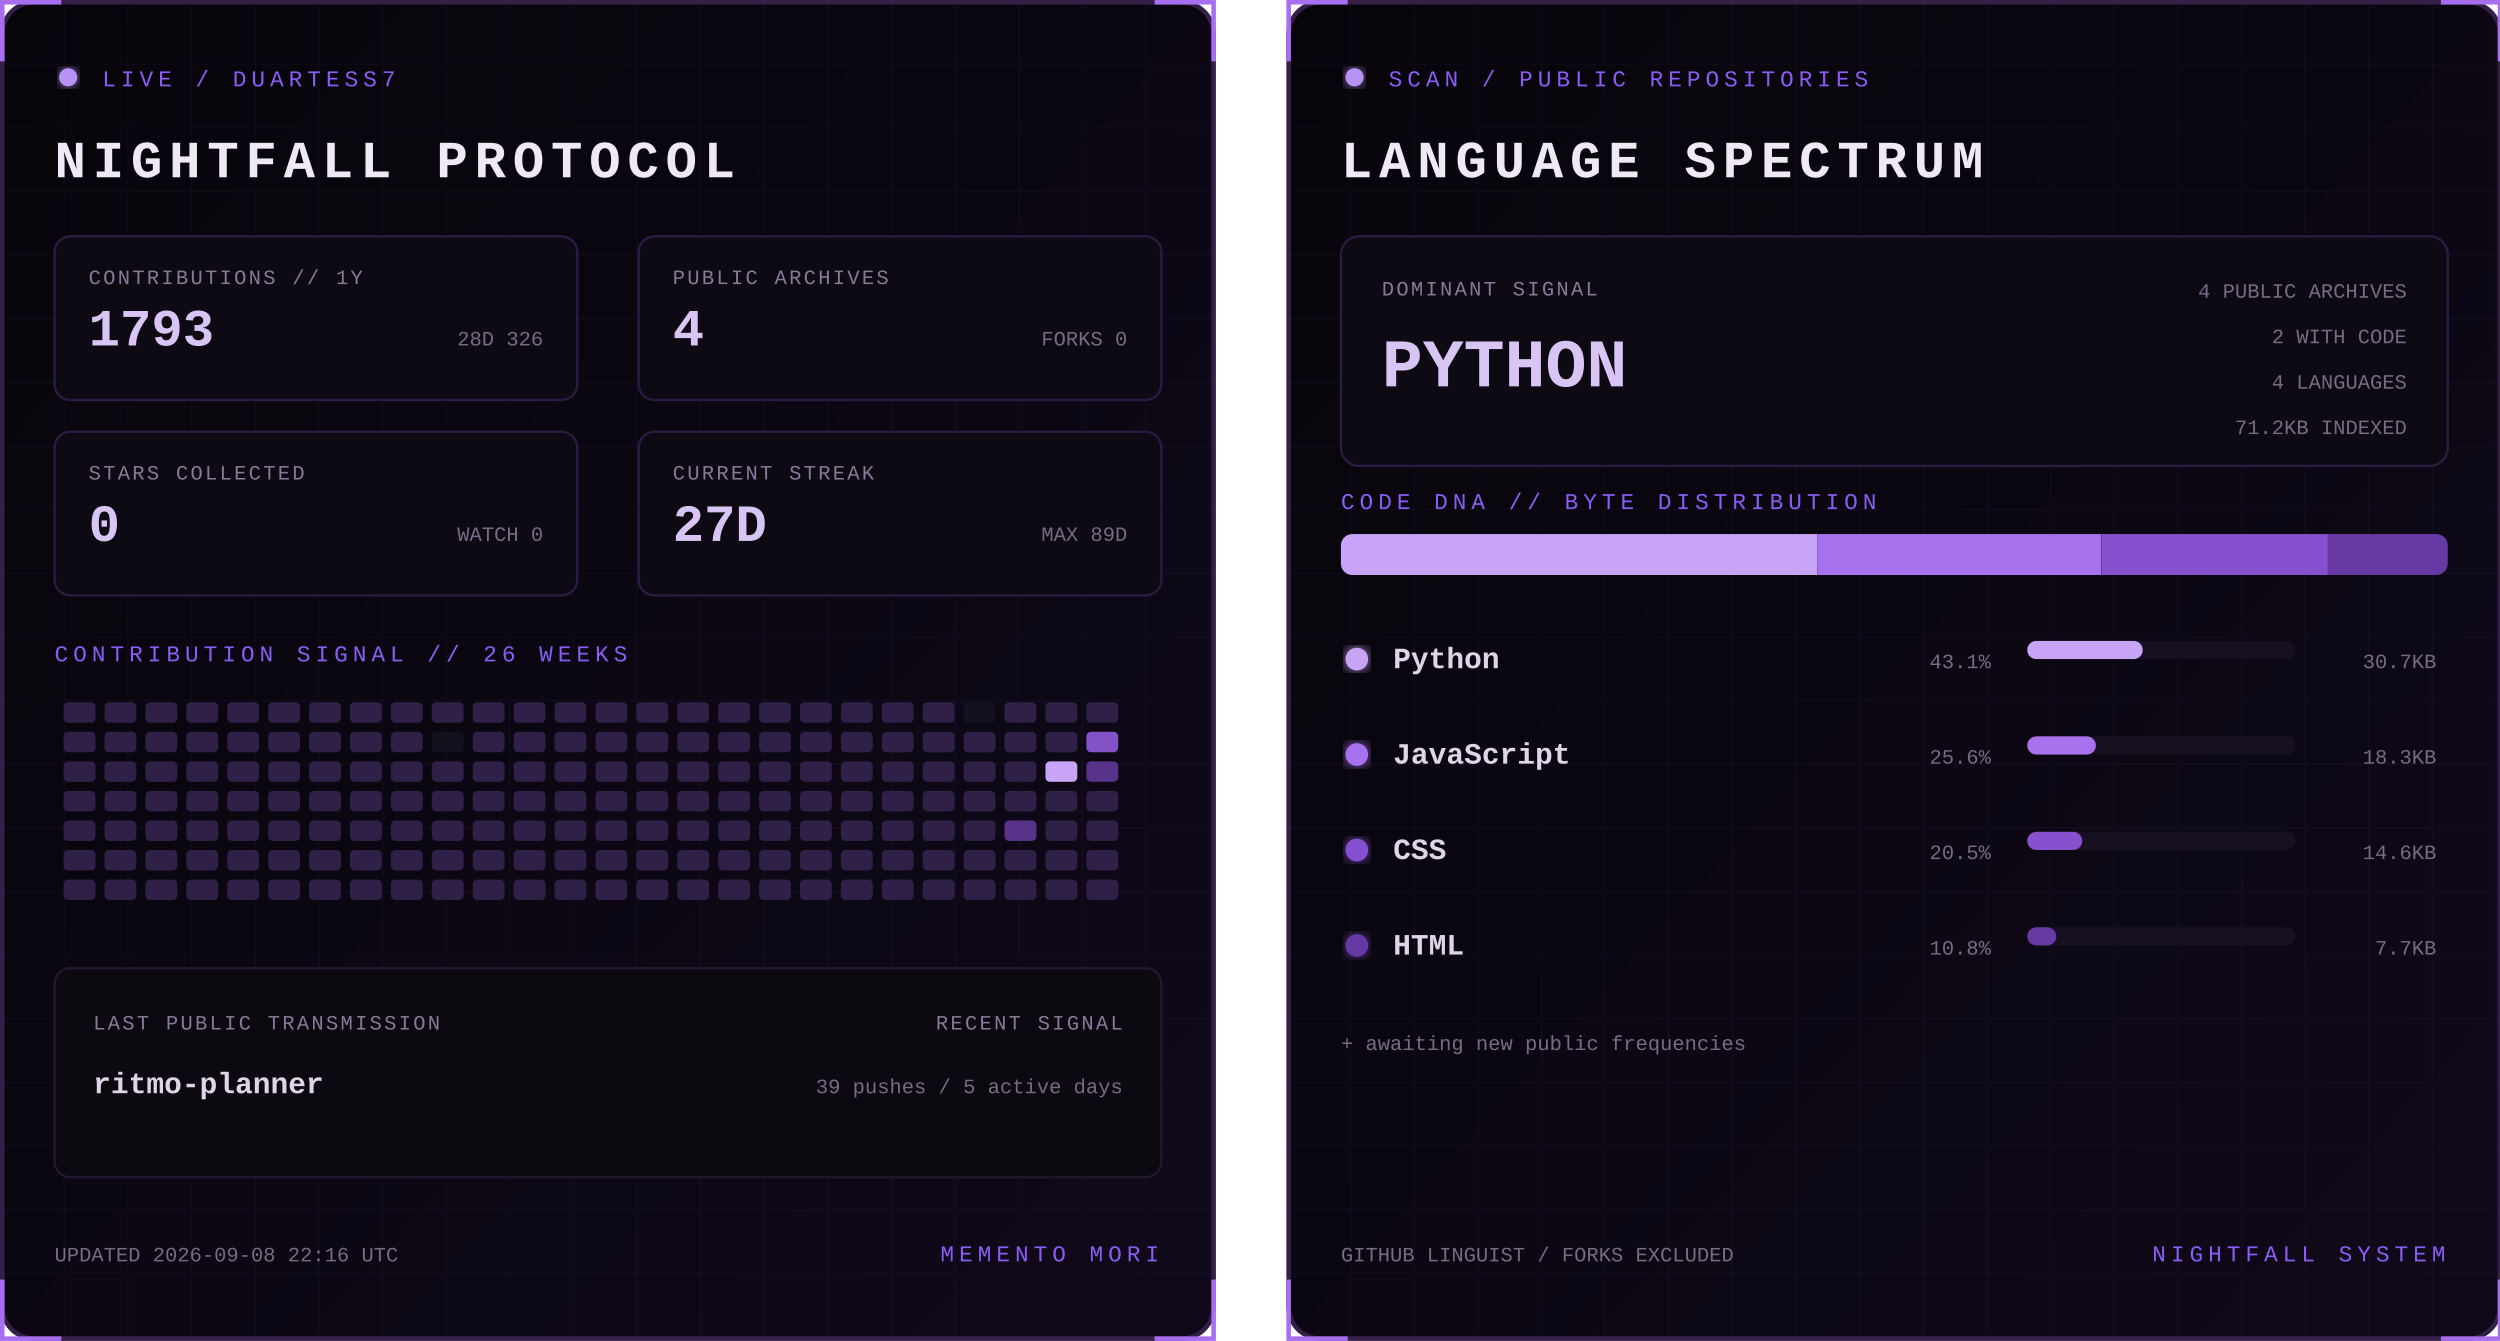
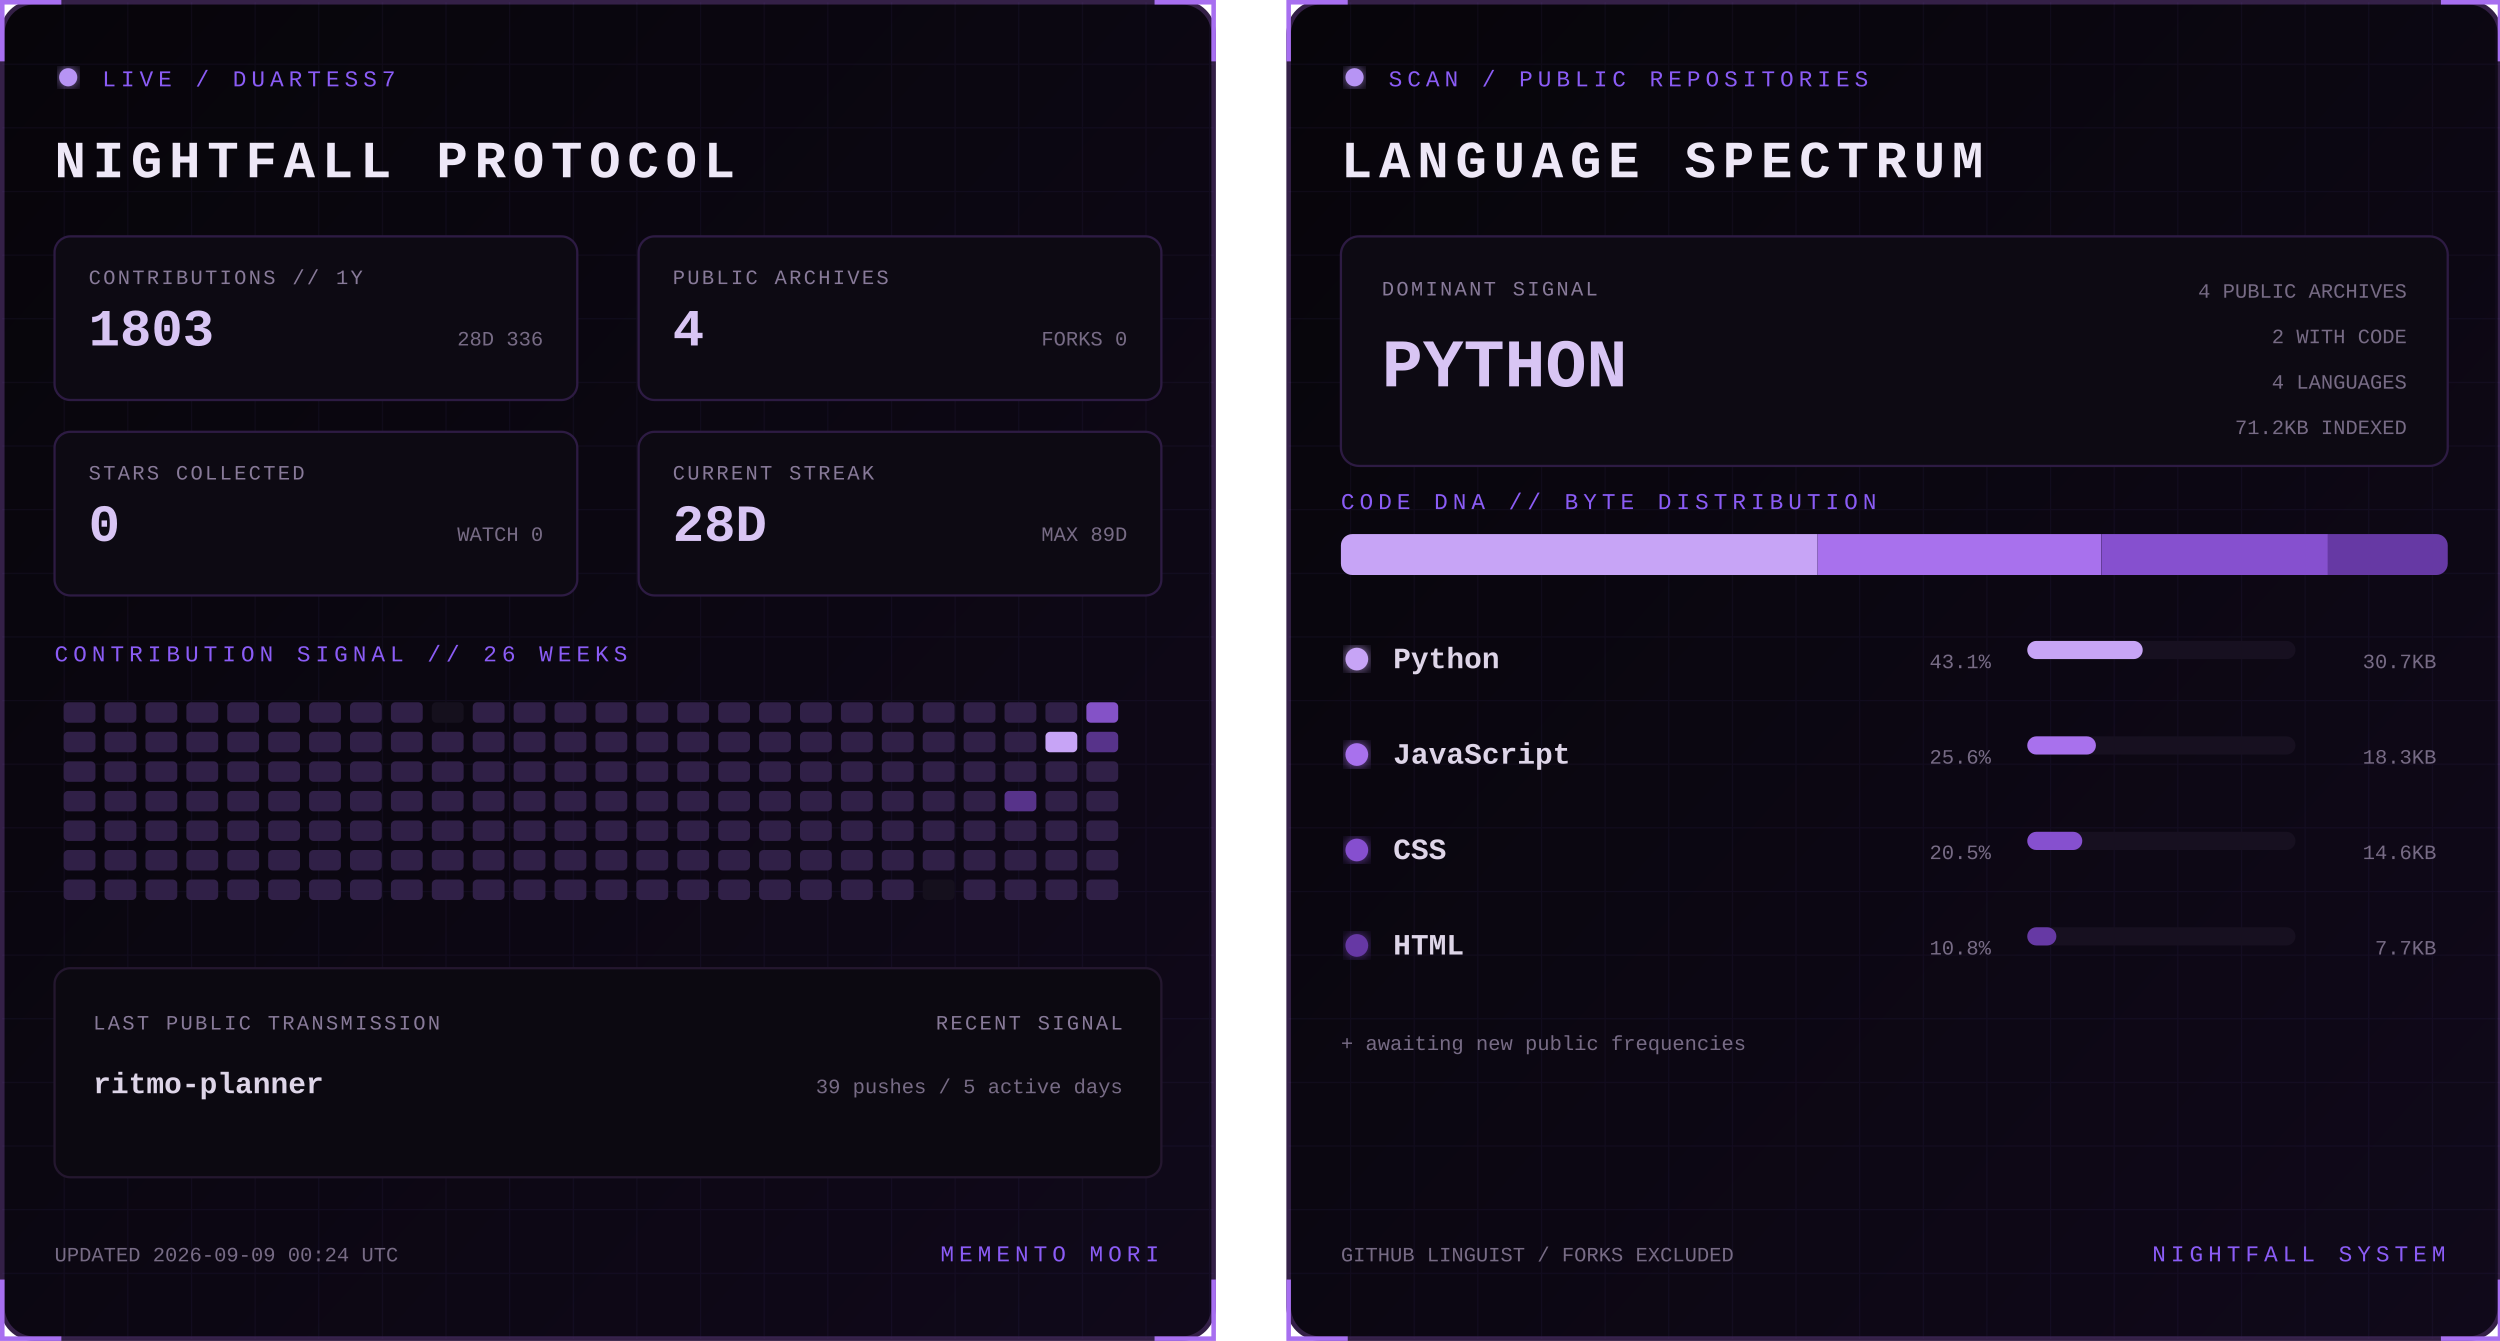
<svg xmlns="http://www.w3.org/2000/svg" width="1100" height="590" viewBox="0 0 1100 590" role="img" aria-labelledby="title desc">
  <defs>
    <linearGradient id="bg" x1="0" y1="0" x2="1" y2="1">
      <stop stop-color="#07050a" />
      <stop offset="1" stop-color="#10091a" />
    </linearGradient>
    <filter id="glow">
      <feGaussianBlur stdDeviation="3" result="b" />
      <feMerge>
        <feMergeNode in="b" />
        <feMergeNode in="SourceGraphic" />
      </feMerge>
    </filter>
    <pattern id="grid" width="28" height="28" patternUnits="userSpaceOnUse">
      <path d="M28 0H0V28" fill="none" stroke="#8b5cf6" stroke-opacity=".055" />
    </pattern>
    <clipPath id="dna">
      <rect x="24" y="235" width="487" height="18" rx="5" />
    </clipPath>
    <style>
      text { font-family: Consolas, 'Courier New', monospace; }
      .kicker { fill:#8b5cf6; font-size:10px; letter-spacing:2.2px; }
      .title { fill:#eee8f7; font-size:23px; font-weight:700; letter-spacing:3px; }
      .label { fill:#887a99; font-size:9px; letter-spacing:1px; }
      .stat { fill:#d8c5f4; font-size:23px; font-weight:700; }
      .detail,.pct { fill:#776b85; font-size:9px; }
      .lang { fill:#ded5e8; font-size:13px; font-weight:700; }
      .hero { fill:#d8c5f4; font-size:30px; font-weight:700; }
      .blink { animation:blink 1.6s step-end infinite; }
      @keyframes blink { 50% { opacity:.25 } }
    </style>
  </defs>
  <g>
    <rect x="1" y="1" width="533" height="588" rx="14" fill="url(#bg)" stroke="#342047" stroke-width="2" />
    <rect x="1" y="1" width="533" height="588" rx="14" fill="url(#grid)" />
    <path d="M27 1H1v26 M508 1h26v26 M534 563v26h-26 M27 589H1v-26" stroke="#a76ff0" stroke-width="2" fill="none" />
    <circle cx="30" cy="34" r="4" fill="#b794f4" filter="url(#glow)" class="blink" />
    <text x="45" y="38" class="kicker">LIVE / DUARTESS7</text>
    <text x="24" y="78" class="title">NIGHTFALL PROTOCOL</text>
    <g transform="translate(24 104)">
      <rect width="230" height="72" rx="7" fill="#0d0a13" stroke="#2d1b43" />
      <text x="15" y="21" class="label">CONTRIBUTIONS // 1Y</text>
-       <text x="15" y="48" class="stat">1793</text>
-       <text x="215" y="48" text-anchor="end" class="detail">28D 326</text>
+       <text x="15" y="48" class="stat">1803</text>
+       <text x="215" y="48" text-anchor="end" class="detail">28D 336</text>
    </g>
    <g transform="translate(281 104)">
      <rect width="230" height="72" rx="7" fill="#0d0a13" stroke="#2d1b43" />
      <text x="15" y="21" class="label">PUBLIC ARCHIVES</text>
      <text x="15" y="48" class="stat">4</text>
      <text x="215" y="48" text-anchor="end" class="detail">FORKS 0</text>
    </g>
    <g transform="translate(24 190)">
      <rect width="230" height="72" rx="7" fill="#0d0a13" stroke="#2d1b43" />
      <text x="15" y="21" class="label">STARS COLLECTED</text>
      <text x="15" y="48" class="stat">0</text>
      <text x="215" y="48" text-anchor="end" class="detail">WATCH 0</text>
    </g>
    <g transform="translate(281 190)">
      <rect width="230" height="72" rx="7" fill="#0d0a13" stroke="#2d1b43" />
      <text x="15" y="21" class="label">CURRENT STREAK</text>
-       <text x="15" y="48" class="stat">27D</text>
+       <text x="15" y="48" class="stat">28D</text>
      <text x="215" y="48" text-anchor="end" class="detail">MAX 89D</text>
    </g>
    <text x="24" y="291" class="kicker">CONTRIBUTION SIGNAL // 26 WEEKS</text>
    <g>
      <rect x="28" y="309" width="14" height="9" rx="2" fill="#302047" />
      <rect x="28" y="322" width="14" height="9" rx="2" fill="#302047" />
      <rect x="28" y="335" width="14" height="9" rx="2" fill="#302047" />
      <rect x="28" y="348" width="14" height="9" rx="2" fill="#302047" />
      <rect x="28" y="361" width="14" height="9" rx="2" fill="#302047" />
      <rect x="28" y="374" width="14" height="9" rx="2" fill="#302047" />
      <rect x="28" y="387" width="14" height="9" rx="2" fill="#302047" />
      <rect x="46" y="309" width="14" height="9" rx="2" fill="#302047" />
      <rect x="46" y="322" width="14" height="9" rx="2" fill="#302047" />
      <rect x="46" y="335" width="14" height="9" rx="2" fill="#302047" />
      <rect x="46" y="348" width="14" height="9" rx="2" fill="#302047" />
      <rect x="46" y="361" width="14" height="9" rx="2" fill="#302047" />
      <rect x="46" y="374" width="14" height="9" rx="2" fill="#302047" />
      <rect x="46" y="387" width="14" height="9" rx="2" fill="#302047" />
      <rect x="64" y="309" width="14" height="9" rx="2" fill="#302047" />
      <rect x="64" y="322" width="14" height="9" rx="2" fill="#302047" />
      <rect x="64" y="335" width="14" height="9" rx="2" fill="#302047" />
      <rect x="64" y="348" width="14" height="9" rx="2" fill="#302047" />
      <rect x="64" y="361" width="14" height="9" rx="2" fill="#302047" />
      <rect x="64" y="374" width="14" height="9" rx="2" fill="#302047" />
      <rect x="64" y="387" width="14" height="9" rx="2" fill="#302047" />
      <rect x="82" y="309" width="14" height="9" rx="2" fill="#302047" />
      <rect x="82" y="322" width="14" height="9" rx="2" fill="#302047" />
      <rect x="82" y="335" width="14" height="9" rx="2" fill="#302047" />
      <rect x="82" y="348" width="14" height="9" rx="2" fill="#302047" />
      <rect x="82" y="361" width="14" height="9" rx="2" fill="#302047" />
      <rect x="82" y="374" width="14" height="9" rx="2" fill="#302047" />
      <rect x="82" y="387" width="14" height="9" rx="2" fill="#302047" />
      <rect x="100" y="309" width="14" height="9" rx="2" fill="#302047" />
      <rect x="100" y="322" width="14" height="9" rx="2" fill="#302047" />
      <rect x="100" y="335" width="14" height="9" rx="2" fill="#302047" />
      <rect x="100" y="348" width="14" height="9" rx="2" fill="#302047" />
      <rect x="100" y="361" width="14" height="9" rx="2" fill="#302047" />
      <rect x="100" y="374" width="14" height="9" rx="2" fill="#302047" />
      <rect x="100" y="387" width="14" height="9" rx="2" fill="#302047" />
      <rect x="118" y="309" width="14" height="9" rx="2" fill="#302047" />
      <rect x="118" y="322" width="14" height="9" rx="2" fill="#302047" />
      <rect x="118" y="335" width="14" height="9" rx="2" fill="#302047" />
      <rect x="118" y="348" width="14" height="9" rx="2" fill="#302047" />
      <rect x="118" y="361" width="14" height="9" rx="2" fill="#302047" />
      <rect x="118" y="374" width="14" height="9" rx="2" fill="#302047" />
      <rect x="118" y="387" width="14" height="9" rx="2" fill="#302047" />
      <rect x="136" y="309" width="14" height="9" rx="2" fill="#302047" />
      <rect x="136" y="322" width="14" height="9" rx="2" fill="#302047" />
      <rect x="136" y="335" width="14" height="9" rx="2" fill="#302047" />
      <rect x="136" y="348" width="14" height="9" rx="2" fill="#302047" />
      <rect x="136" y="361" width="14" height="9" rx="2" fill="#302047" />
      <rect x="136" y="374" width="14" height="9" rx="2" fill="#302047" />
      <rect x="136" y="387" width="14" height="9" rx="2" fill="#302047" />
      <rect x="154" y="309" width="14" height="9" rx="2" fill="#302047" />
      <rect x="154" y="322" width="14" height="9" rx="2" fill="#302047" />
      <rect x="154" y="335" width="14" height="9" rx="2" fill="#302047" />
      <rect x="154" y="348" width="14" height="9" rx="2" fill="#302047" />
      <rect x="154" y="361" width="14" height="9" rx="2" fill="#302047" />
      <rect x="154" y="374" width="14" height="9" rx="2" fill="#302047" />
      <rect x="154" y="387" width="14" height="9" rx="2" fill="#302047" />
      <rect x="172" y="309" width="14" height="9" rx="2" fill="#302047" />
      <rect x="172" y="322" width="14" height="9" rx="2" fill="#302047" />
      <rect x="172" y="335" width="14" height="9" rx="2" fill="#302047" />
      <rect x="172" y="348" width="14" height="9" rx="2" fill="#302047" />
      <rect x="172" y="361" width="14" height="9" rx="2" fill="#302047" />
      <rect x="172" y="374" width="14" height="9" rx="2" fill="#302047" />
      <rect x="172" y="387" width="14" height="9" rx="2" fill="#302047" />
-       <rect x="190" y="309" width="14" height="9" rx="2" fill="#302047" />
-       <rect x="190" y="322" width="14" height="9" rx="2" fill="#15101d" />
+       <rect x="190" y="309" width="14" height="9" rx="2" fill="#15101d" />
+       <rect x="190" y="322" width="14" height="9" rx="2" fill="#302047" />
      <rect x="190" y="335" width="14" height="9" rx="2" fill="#302047" />
      <rect x="190" y="348" width="14" height="9" rx="2" fill="#302047" />
      <rect x="190" y="361" width="14" height="9" rx="2" fill="#302047" />
      <rect x="190" y="374" width="14" height="9" rx="2" fill="#302047" />
      <rect x="190" y="387" width="14" height="9" rx="2" fill="#302047" />
      <rect x="208" y="309" width="14" height="9" rx="2" fill="#302047" />
      <rect x="208" y="322" width="14" height="9" rx="2" fill="#302047" />
      <rect x="208" y="335" width="14" height="9" rx="2" fill="#302047" />
      <rect x="208" y="348" width="14" height="9" rx="2" fill="#302047" />
      <rect x="208" y="361" width="14" height="9" rx="2" fill="#302047" />
      <rect x="208" y="374" width="14" height="9" rx="2" fill="#302047" />
      <rect x="208" y="387" width="14" height="9" rx="2" fill="#302047" />
      <rect x="226" y="309" width="14" height="9" rx="2" fill="#302047" />
      <rect x="226" y="322" width="14" height="9" rx="2" fill="#302047" />
      <rect x="226" y="335" width="14" height="9" rx="2" fill="#302047" />
      <rect x="226" y="348" width="14" height="9" rx="2" fill="#302047" />
      <rect x="226" y="361" width="14" height="9" rx="2" fill="#302047" />
      <rect x="226" y="374" width="14" height="9" rx="2" fill="#302047" />
      <rect x="226" y="387" width="14" height="9" rx="2" fill="#302047" />
      <rect x="244" y="309" width="14" height="9" rx="2" fill="#302047" />
      <rect x="244" y="322" width="14" height="9" rx="2" fill="#302047" />
      <rect x="244" y="335" width="14" height="9" rx="2" fill="#302047" />
      <rect x="244" y="348" width="14" height="9" rx="2" fill="#302047" />
      <rect x="244" y="361" width="14" height="9" rx="2" fill="#302047" />
      <rect x="244" y="374" width="14" height="9" rx="2" fill="#302047" />
      <rect x="244" y="387" width="14" height="9" rx="2" fill="#302047" />
      <rect x="262" y="309" width="14" height="9" rx="2" fill="#302047" />
      <rect x="262" y="322" width="14" height="9" rx="2" fill="#302047" />
      <rect x="262" y="335" width="14" height="9" rx="2" fill="#302047" />
      <rect x="262" y="348" width="14" height="9" rx="2" fill="#302047" />
      <rect x="262" y="361" width="14" height="9" rx="2" fill="#302047" />
      <rect x="262" y="374" width="14" height="9" rx="2" fill="#302047" />
      <rect x="262" y="387" width="14" height="9" rx="2" fill="#302047" />
      <rect x="280" y="309" width="14" height="9" rx="2" fill="#302047" />
      <rect x="280" y="322" width="14" height="9" rx="2" fill="#302047" />
      <rect x="280" y="335" width="14" height="9" rx="2" fill="#302047" />
      <rect x="280" y="348" width="14" height="9" rx="2" fill="#302047" />
      <rect x="280" y="361" width="14" height="9" rx="2" fill="#302047" />
      <rect x="280" y="374" width="14" height="9" rx="2" fill="#302047" />
      <rect x="280" y="387" width="14" height="9" rx="2" fill="#302047" />
      <rect x="298" y="309" width="14" height="9" rx="2" fill="#302047" />
      <rect x="298" y="322" width="14" height="9" rx="2" fill="#302047" />
      <rect x="298" y="335" width="14" height="9" rx="2" fill="#302047" />
      <rect x="298" y="348" width="14" height="9" rx="2" fill="#302047" />
      <rect x="298" y="361" width="14" height="9" rx="2" fill="#302047" />
      <rect x="298" y="374" width="14" height="9" rx="2" fill="#302047" />
      <rect x="298" y="387" width="14" height="9" rx="2" fill="#302047" />
      <rect x="316" y="309" width="14" height="9" rx="2" fill="#302047" />
      <rect x="316" y="322" width="14" height="9" rx="2" fill="#302047" />
      <rect x="316" y="335" width="14" height="9" rx="2" fill="#302047" />
      <rect x="316" y="348" width="14" height="9" rx="2" fill="#302047" />
      <rect x="316" y="361" width="14" height="9" rx="2" fill="#302047" />
      <rect x="316" y="374" width="14" height="9" rx="2" fill="#302047" />
      <rect x="316" y="387" width="14" height="9" rx="2" fill="#302047" />
      <rect x="334" y="309" width="14" height="9" rx="2" fill="#302047" />
      <rect x="334" y="322" width="14" height="9" rx="2" fill="#302047" />
      <rect x="334" y="335" width="14" height="9" rx="2" fill="#302047" />
      <rect x="334" y="348" width="14" height="9" rx="2" fill="#302047" />
      <rect x="334" y="361" width="14" height="9" rx="2" fill="#302047" />
      <rect x="334" y="374" width="14" height="9" rx="2" fill="#302047" />
      <rect x="334" y="387" width="14" height="9" rx="2" fill="#302047" />
      <rect x="352" y="309" width="14" height="9" rx="2" fill="#302047" />
      <rect x="352" y="322" width="14" height="9" rx="2" fill="#302047" />
      <rect x="352" y="335" width="14" height="9" rx="2" fill="#302047" />
      <rect x="352" y="348" width="14" height="9" rx="2" fill="#302047" />
      <rect x="352" y="361" width="14" height="9" rx="2" fill="#302047" />
      <rect x="352" y="374" width="14" height="9" rx="2" fill="#302047" />
      <rect x="352" y="387" width="14" height="9" rx="2" fill="#302047" />
      <rect x="370" y="309" width="14" height="9" rx="2" fill="#302047" />
      <rect x="370" y="322" width="14" height="9" rx="2" fill="#302047" />
      <rect x="370" y="335" width="14" height="9" rx="2" fill="#302047" />
      <rect x="370" y="348" width="14" height="9" rx="2" fill="#302047" />
      <rect x="370" y="361" width="14" height="9" rx="2" fill="#302047" />
      <rect x="370" y="374" width="14" height="9" rx="2" fill="#302047" />
      <rect x="370" y="387" width="14" height="9" rx="2" fill="#302047" />
      <rect x="388" y="309" width="14" height="9" rx="2" fill="#302047" />
      <rect x="388" y="322" width="14" height="9" rx="2" fill="#302047" />
      <rect x="388" y="335" width="14" height="9" rx="2" fill="#302047" />
      <rect x="388" y="348" width="14" height="9" rx="2" fill="#302047" />
      <rect x="388" y="361" width="14" height="9" rx="2" fill="#302047" />
      <rect x="388" y="374" width="14" height="9" rx="2" fill="#302047" />
      <rect x="388" y="387" width="14" height="9" rx="2" fill="#302047" />
      <rect x="406" y="309" width="14" height="9" rx="2" fill="#302047" />
      <rect x="406" y="322" width="14" height="9" rx="2" fill="#302047" />
      <rect x="406" y="335" width="14" height="9" rx="2" fill="#302047" />
      <rect x="406" y="348" width="14" height="9" rx="2" fill="#302047" />
      <rect x="406" y="361" width="14" height="9" rx="2" fill="#302047" />
      <rect x="406" y="374" width="14" height="9" rx="2" fill="#302047" />
-       <rect x="406" y="387" width="14" height="9" rx="2" fill="#302047" />
-       <rect x="424" y="309" width="14" height="9" rx="2" fill="#15101d" />
+       <rect x="406" y="387" width="14" height="9" rx="2" fill="#15101d" />
+       <rect x="424" y="309" width="14" height="9" rx="2" fill="#302047" />
      <rect x="424" y="322" width="14" height="9" rx="2" fill="#302047" />
      <rect x="424" y="335" width="14" height="9" rx="2" fill="#302047" />
      <rect x="424" y="348" width="14" height="9" rx="2" fill="#302047" />
      <rect x="424" y="361" width="14" height="9" rx="2" fill="#302047" />
      <rect x="424" y="374" width="14" height="9" rx="2" fill="#302047" />
      <rect x="424" y="387" width="14" height="9" rx="2" fill="#302047" />
      <rect x="442" y="309" width="14" height="9" rx="2" fill="#302047" />
      <rect x="442" y="322" width="14" height="9" rx="2" fill="#302047" />
      <rect x="442" y="335" width="14" height="9" rx="2" fill="#302047" />
-       <rect x="442" y="348" width="14" height="9" rx="2" fill="#302047" />
-       <rect x="442" y="361" width="14" height="9" rx="2" fill="#57338a" />
+       <rect x="442" y="348" width="14" height="9" rx="2" fill="#57338a" />
+       <rect x="442" y="361" width="14" height="9" rx="2" fill="#302047" />
      <rect x="442" y="374" width="14" height="9" rx="2" fill="#302047" />
      <rect x="442" y="387" width="14" height="9" rx="2" fill="#302047" />
      <rect x="460" y="309" width="14" height="9" rx="2" fill="#302047" />
-       <rect x="460" y="322" width="14" height="9" rx="2" fill="#302047" />
-       <rect x="460" y="335" width="14" height="9" rx="2" fill="#c7a4f6" />
+       <rect x="460" y="322" width="14" height="9" rx="2" fill="#c7a4f6" />
+       <rect x="460" y="335" width="14" height="9" rx="2" fill="#302047" />
      <rect x="460" y="348" width="14" height="9" rx="2" fill="#302047" />
      <rect x="460" y="361" width="14" height="9" rx="2" fill="#302047" />
      <rect x="460" y="374" width="14" height="9" rx="2" fill="#302047" />
      <rect x="460" y="387" width="14" height="9" rx="2" fill="#302047" />
-       <rect x="478" y="309" width="14" height="9" rx="2" fill="#302047" />
-       <rect x="478" y="322" width="14" height="9" rx="2" fill="#8452c7" />
-       <rect x="478" y="335" width="14" height="9" rx="2" fill="#57338a" />
+       <rect x="478" y="309" width="14" height="9" rx="2" fill="#8452c7" />
+       <rect x="478" y="322" width="14" height="9" rx="2" fill="#57338a" />
+       <rect x="478" y="335" width="14" height="9" rx="2" fill="#302047" />
      <rect x="478" y="348" width="14" height="9" rx="2" fill="#302047" />
      <rect x="478" y="361" width="14" height="9" rx="2" fill="#302047" />
      <rect x="478" y="374" width="14" height="9" rx="2" fill="#302047" />
      <rect x="478" y="387" width="14" height="9" rx="2" fill="#302047" />
    </g>
    <rect x="24" y="426" width="487" height="92" rx="7" fill="#0c0911" stroke="#24172f" />
    <text x="41" y="453" class="label">LAST PUBLIC TRANSMISSION</text>
    <text x="41" y="481" class="lang">ritmo-planner</text>
    <text x="494" y="453" text-anchor="end" class="label">RECENT SIGNAL</text>
    <text x="494" y="481" text-anchor="end" class="detail">39 pushes / 5 active days</text>
-     <text x="24" y="555" class="detail">UPDATED 2026-09-08 22:16 UTC</text>
+     <text x="24" y="555" class="detail">UPDATED 2026-09-09 00:24 UTC</text>
    <text x="510" y="555" text-anchor="end" class="kicker">MEMENTO MORI</text>
  </g>
  <g transform="translate(566)">
    <rect x="1" y="1" width="533" height="588" rx="14" fill="url(#bg)" stroke="#342047" stroke-width="2" />
    <rect x="1" y="1" width="533" height="588" rx="14" fill="url(#grid)" />
    <path d="M27 1H1v26 M508 1h26v26 M534 563v26h-26 M27 589H1v-26" stroke="#a76ff0" stroke-width="2" fill="none" />
    <circle cx="30" cy="34" r="4" fill="#b794f4" filter="url(#glow)" class="blink" />
    <text x="45" y="38" class="kicker">SCAN / PUBLIC REPOSITORIES</text>
    <text x="24" y="78" class="title">LANGUAGE SPECTRUM</text>
    <rect x="24" y="104" width="487" height="101" rx="8" fill="#0d0a13" stroke="#2d1b43" />
    <text x="42" y="130" class="label">DOMINANT SIGNAL</text>
    <text x="42" y="170" class="hero">PYTHON</text>
    <text x="493" y="131" text-anchor="end" class="detail">4 PUBLIC ARCHIVES</text>
    <text x="493" y="151" text-anchor="end" class="detail">2 WITH CODE</text>
    <text x="493" y="171" text-anchor="end" class="detail">4 LANGUAGES</text>
    <text x="493" y="191" text-anchor="end" class="detail">71.2KB INDEXED</text>
    <text x="24" y="224" class="kicker">CODE DNA // BYTE DISTRIBUTION</text>
    <rect x="24" y="235" width="487" height="18" rx="5" fill="#171020" />
    <g clip-path="url(#dna)">
      <rect x="24.0" y="235" width="209.7" height="18" fill="#c7a4f6" />
      <rect x="233.7" y="235" width="124.8" height="18" fill="#a871ed" />
      <rect x="358.6" y="235" width="99.7" height="18" fill="#8650cf" />
      <rect x="458.2" y="235" width="52.8" height="18" fill="#6639a4" />
    </g>
    <circle cx="31" cy="290" r="5" fill="#c7a4f6" filter="url(#glow)" />
    <text x="47" y="294" class="lang">Python</text>
    <text x="310" y="294" text-anchor="end" class="pct">43.1%</text>
    <rect x="326" y="282" width="118" height="8" rx="4" fill="#171020" />
    <rect x="326" y="282" width="50.8" height="8" rx="4" fill="#c7a4f6" />
    <text x="506" y="294" text-anchor="end" class="detail">30.7KB</text>
    <circle cx="31" cy="332" r="5" fill="#a871ed" filter="url(#glow)" />
    <text x="47" y="336" class="lang">JavaScript</text>
    <text x="310" y="336" text-anchor="end" class="pct">25.6%</text>
    <rect x="326" y="324" width="118" height="8" rx="4" fill="#171020" />
    <rect x="326" y="324" width="30.2" height="8" rx="4" fill="#a871ed" />
    <text x="506" y="336" text-anchor="end" class="detail">18.3KB</text>
    <circle cx="31" cy="374" r="5" fill="#8650cf" filter="url(#glow)" />
    <text x="47" y="378" class="lang">CSS</text>
    <text x="310" y="378" text-anchor="end" class="pct">20.5%</text>
    <rect x="326" y="366" width="118" height="8" rx="4" fill="#171020" />
    <rect x="326" y="366" width="24.2" height="8" rx="4" fill="#8650cf" />
    <text x="506" y="378" text-anchor="end" class="detail">14.6KB</text>
    <circle cx="31" cy="416" r="5" fill="#6639a4" filter="url(#glow)" />
    <text x="47" y="420" class="lang">HTML</text>
    <text x="310" y="420" text-anchor="end" class="pct">10.8%</text>
    <rect x="326" y="408" width="118" height="8" rx="4" fill="#171020" />
    <rect x="326" y="408" width="12.8" height="8" rx="4" fill="#6639a4" />
    <text x="506" y="420" text-anchor="end" class="detail">7.7KB</text>
    <text x="24" y="462" class="detail">+ awaiting new public frequencies</text>
    <text x="24" y="555" class="detail">GITHUB LINGUIST / FORKS EXCLUDED</text>
    <text x="510" y="555" text-anchor="end" class="kicker">NIGHTFALL SYSTEM</text>
  </g>
</svg>
